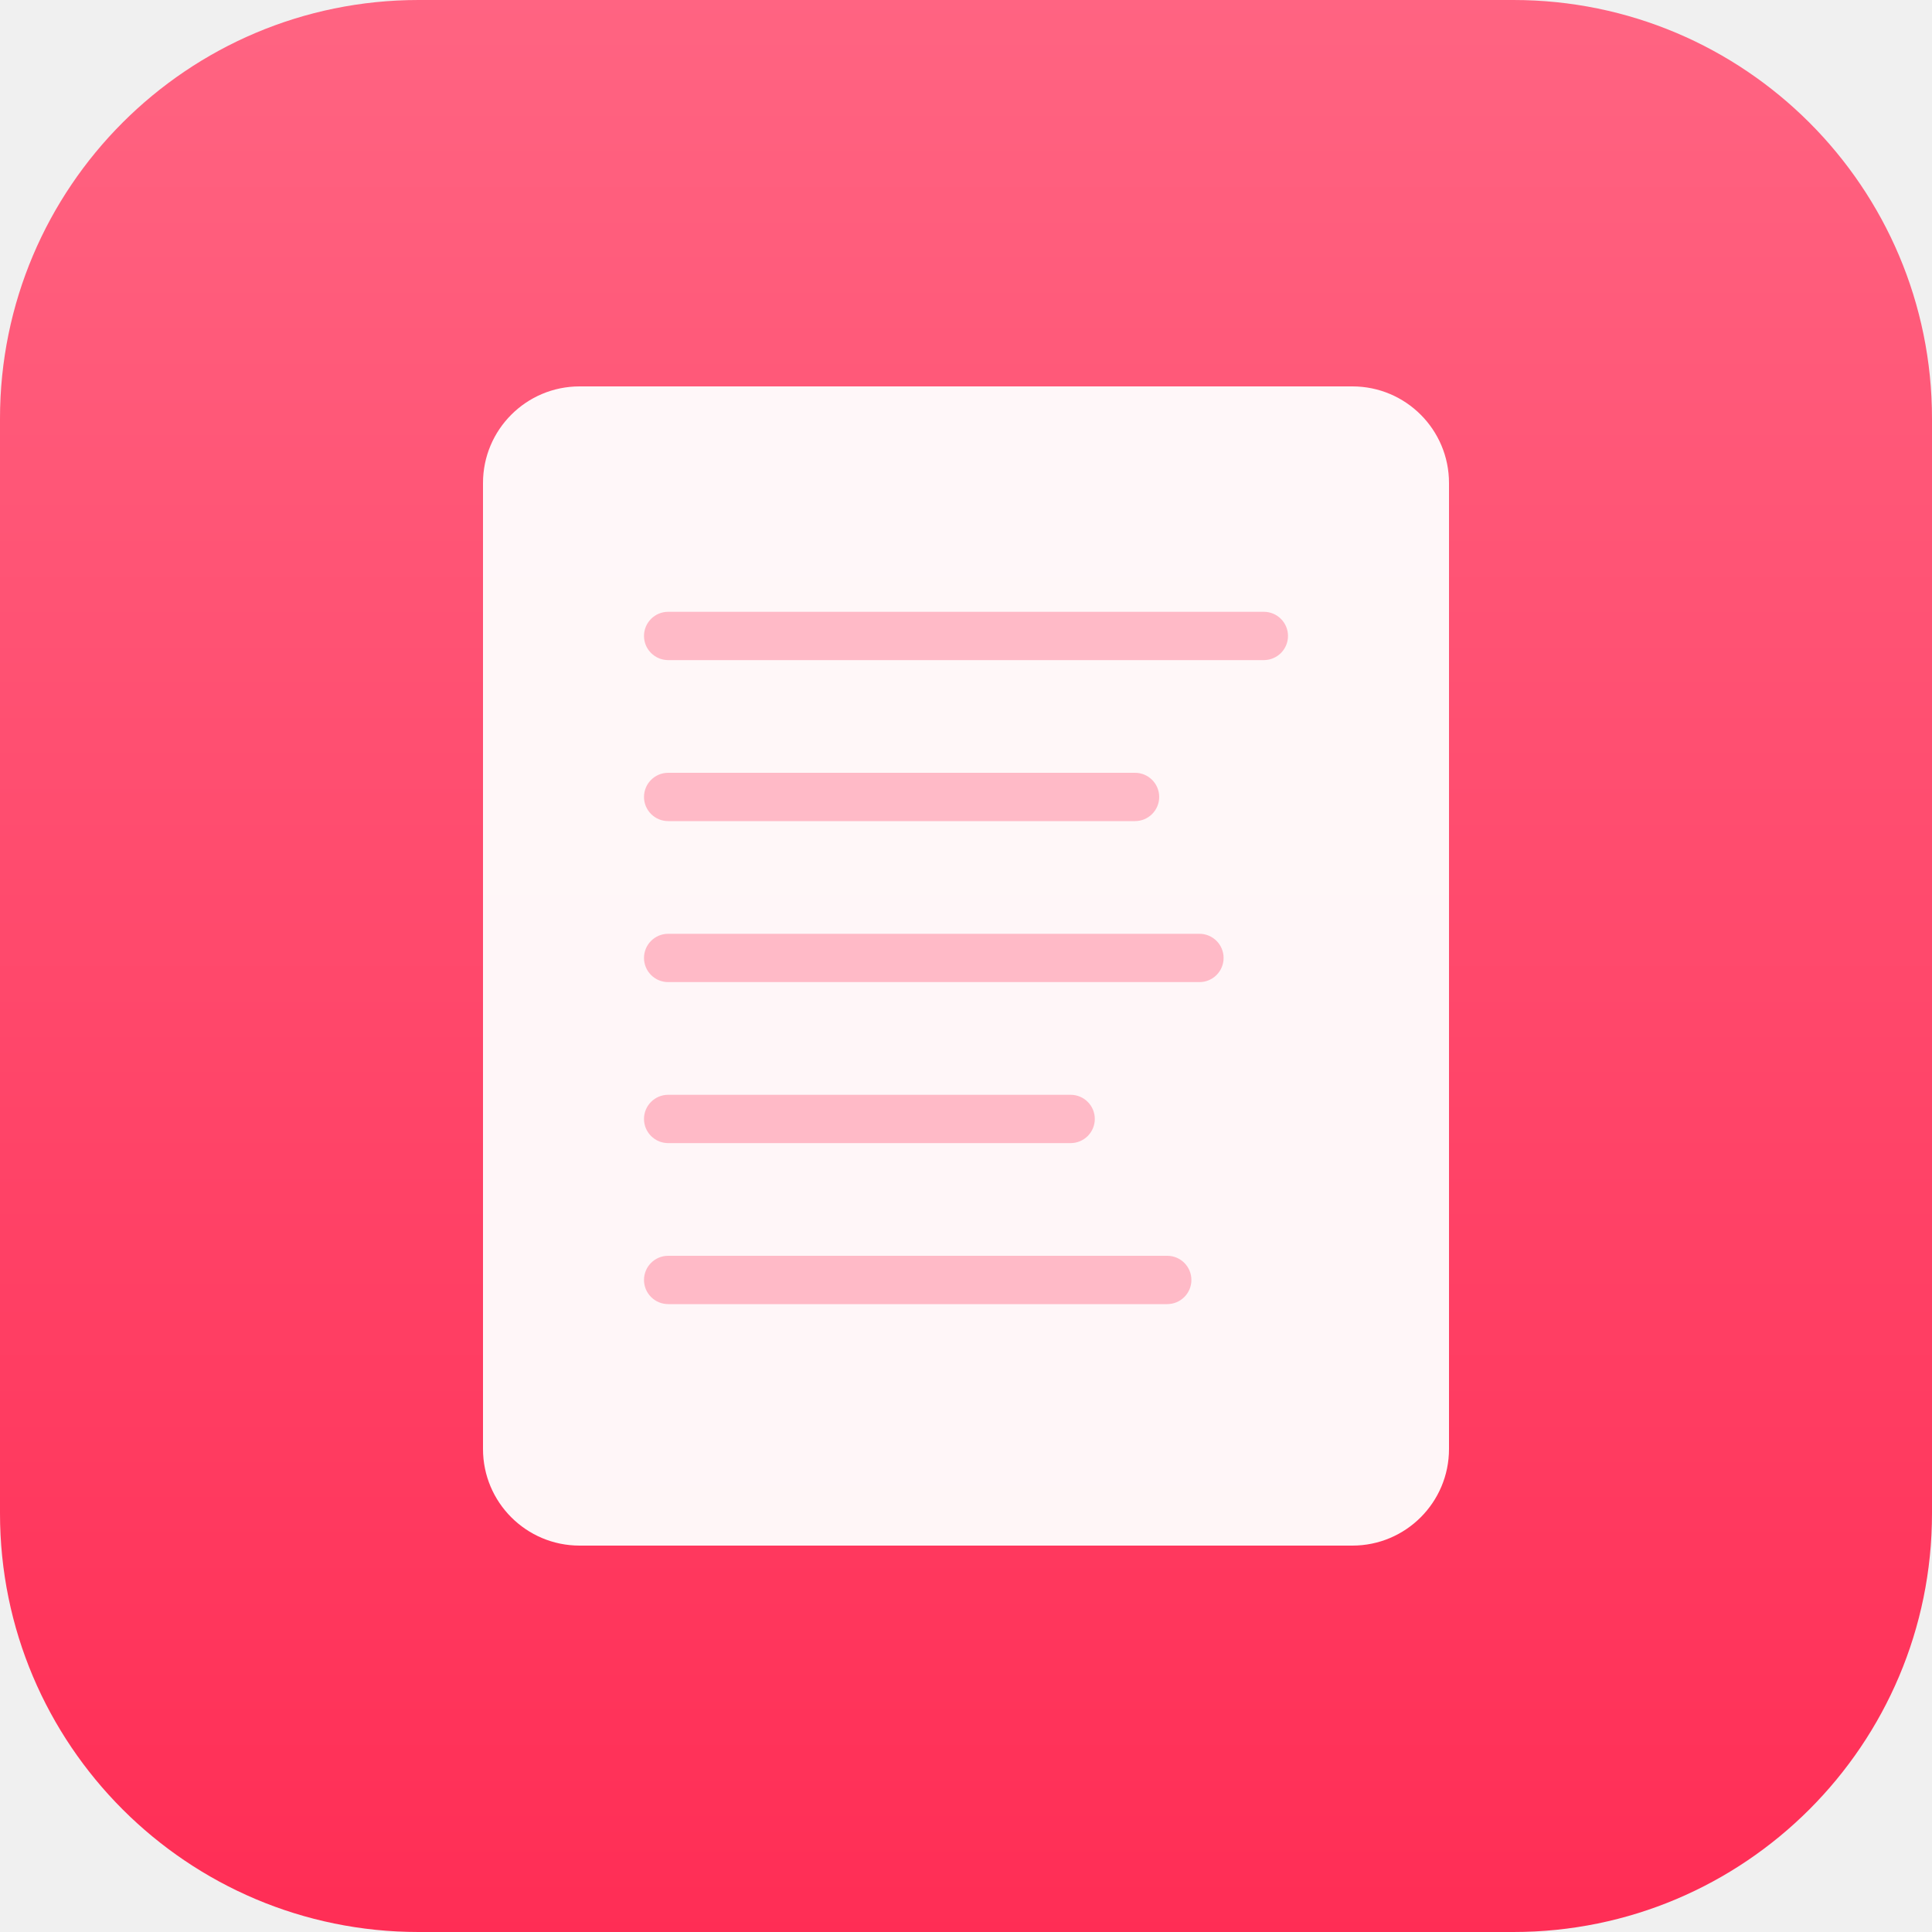
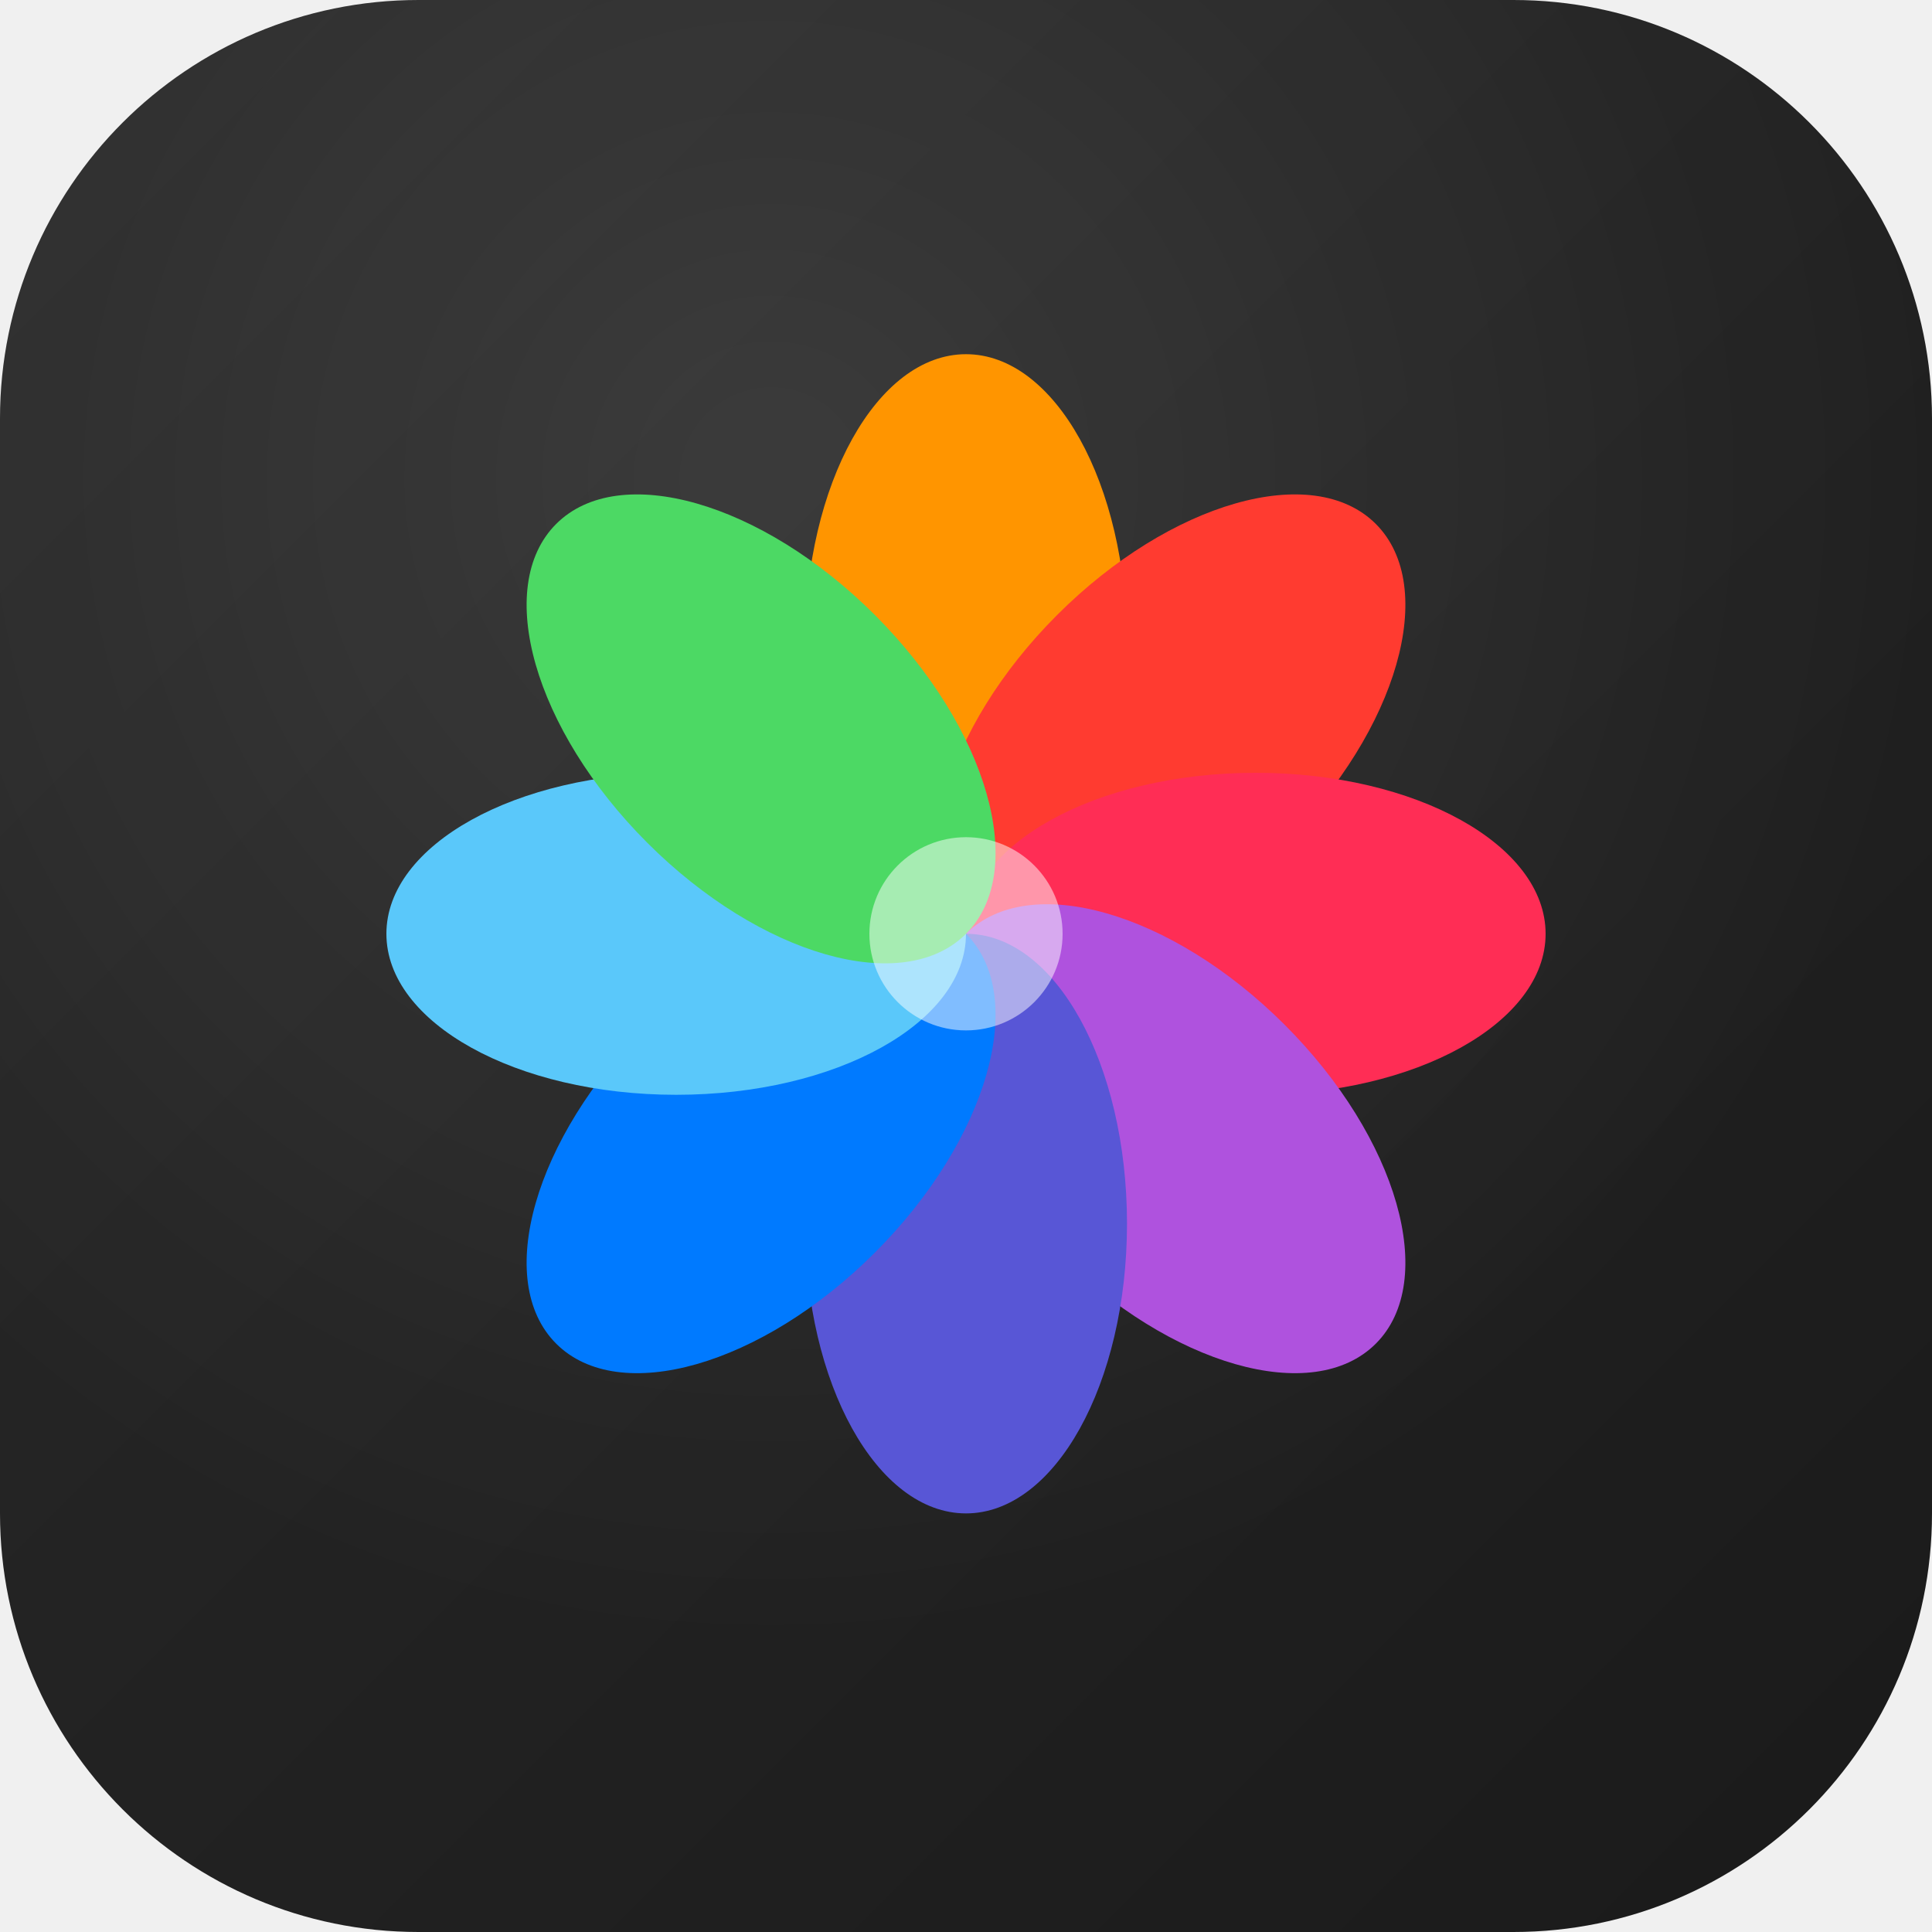
<svg xmlns="http://www.w3.org/2000/svg" viewBox="0 0 120 120">
  <defs>
-     <linearGradient id="bg" x1="0%" y1="0%" x2="0%" y2="100%">
-       <stop offset="0%" stop-color="#ff6482" />
-       <stop offset="100%" stop-color="#ff2d55" />
+     <linearGradient id="bl-bg" x1="0%" y1="0%" x2="100%" y2="100%">
+       <stop offset="0%" stop-color="#2a2a2a" />
+       <stop offset="100%" stop-color="#1a1a1a" />
    </linearGradient>
+     <radialGradient id="bl-shine" cx="40%" cy="25%" r="60%">
+       <stop offset="0%" stop-color="white" stop-opacity="0.1" />
+       <stop offset="100%" stop-color="white" stop-opacity="0" />
+     </radialGradient>
  </defs>
-   <rect width="120" height="120" rx="26" fill="url(#bg)" />
-   <rect x="30" y="24" width="60" height="72" rx="6" fill="white" opacity="0.95" />
-   <rect x="40" y="38" width="40" height="3" rx="1.5" fill="#ff2d55" opacity="0.3" />
-   <rect x="40" y="48" width="32" height="3" rx="1.5" fill="#ff2d55" opacity="0.3" />
-   <rect x="40" y="58" width="36" height="3" rx="1.5" fill="#ff2d55" opacity="0.3" />
-   <rect x="40" y="68" width="28" height="3" rx="1.5" fill="#ff2d55" opacity="0.3" />
-   <rect x="40" y="78" width="34" height="3" rx="1.5" fill="#ff2d55" opacity="0.3" />
+   <rect width="120" height="120" rx="26" fill="url(#bl-bg)" />
+   <rect width="120" height="120" rx="26" fill="url(#bl-shine)" />
+   <g transform="translate(60,58)">
+     <ellipse cx="0" cy="-18" rx="10" ry="18" fill="#FF9500" transform="rotate(0)" />
+     <ellipse cx="0" cy="-18" rx="10" ry="18" fill="#FF3B30" transform="rotate(45)" />
+     <ellipse cx="0" cy="-18" rx="10" ry="18" fill="#FF2D55" transform="rotate(90)" />
+     <ellipse cx="0" cy="-18" rx="10" ry="18" fill="#AF52DE" transform="rotate(135)" />
+     <ellipse cx="0" cy="-18" rx="10" ry="18" fill="#5856D6" transform="rotate(180)" />
+     <ellipse cx="0" cy="-18" rx="10" ry="18" fill="#007AFF" transform="rotate(225)" />
+     <ellipse cx="0" cy="-18" rx="10" ry="18" fill="#5AC8FA" transform="rotate(270)" />
+     <ellipse cx="0" cy="-18" rx="10" ry="18" fill="#4CD964" transform="rotate(315)" />
+   </g>
+   <circle cx="60" cy="58" r="6" fill="white" opacity="0.5" />
</svg>
